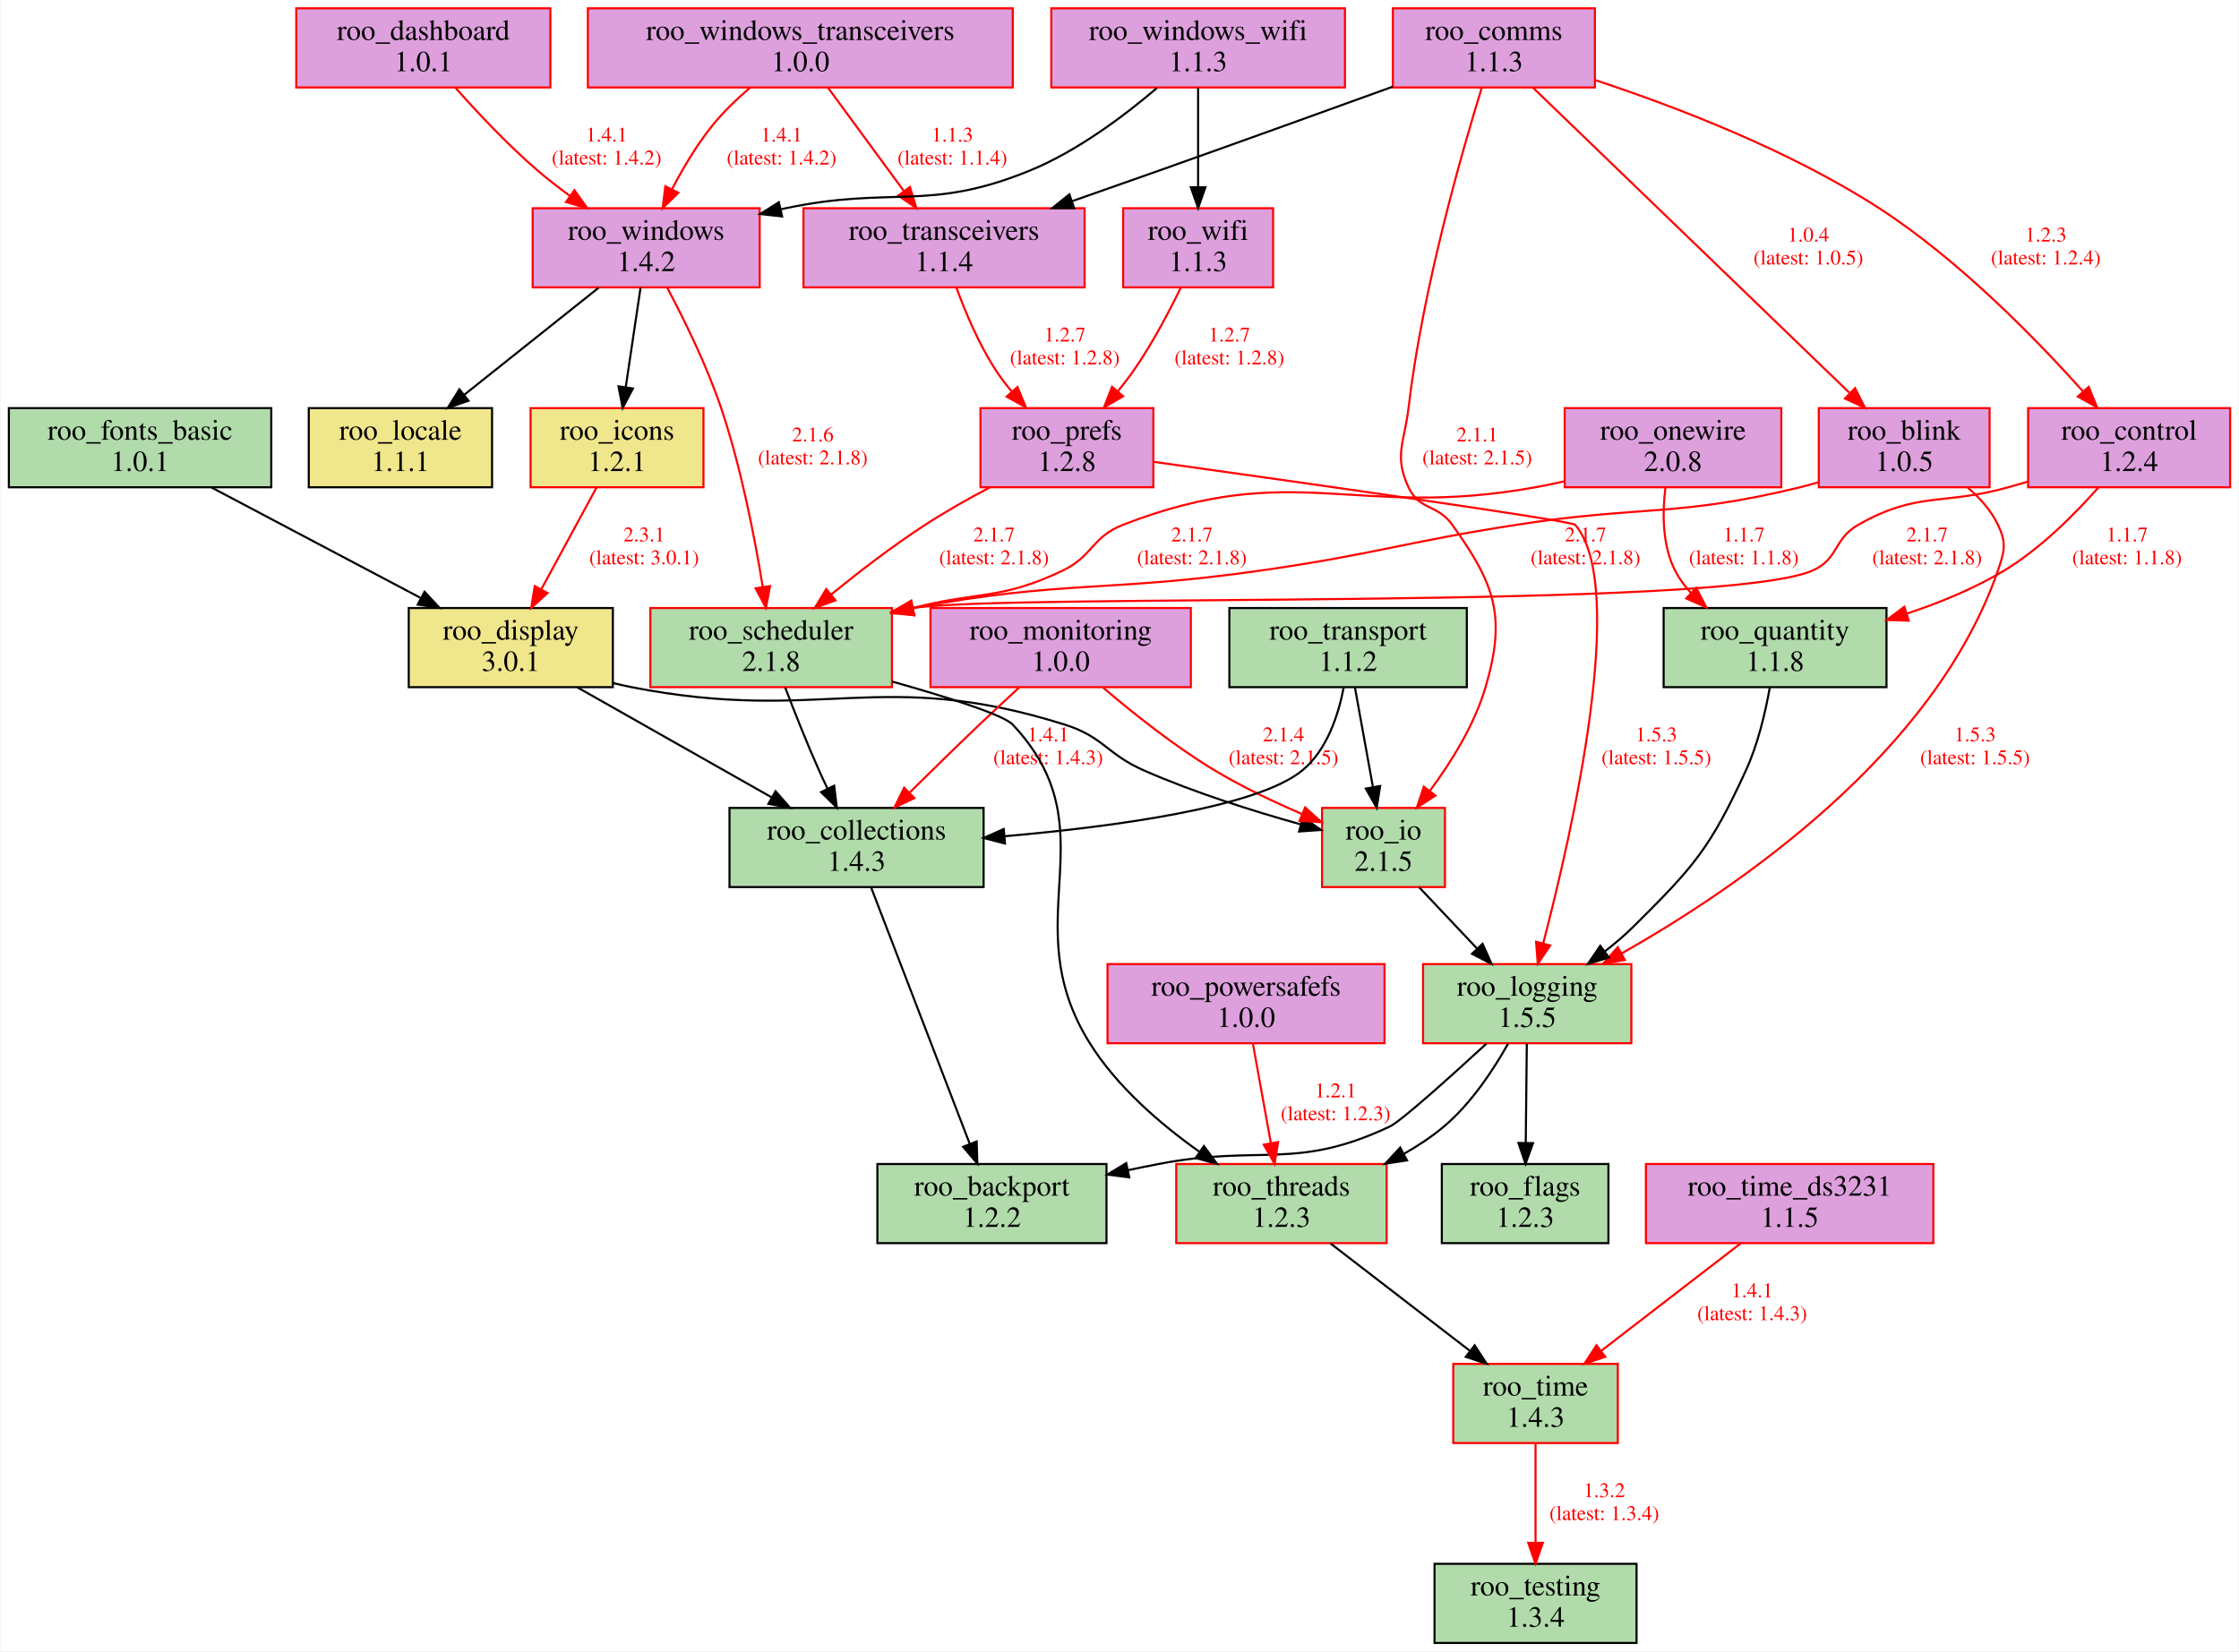
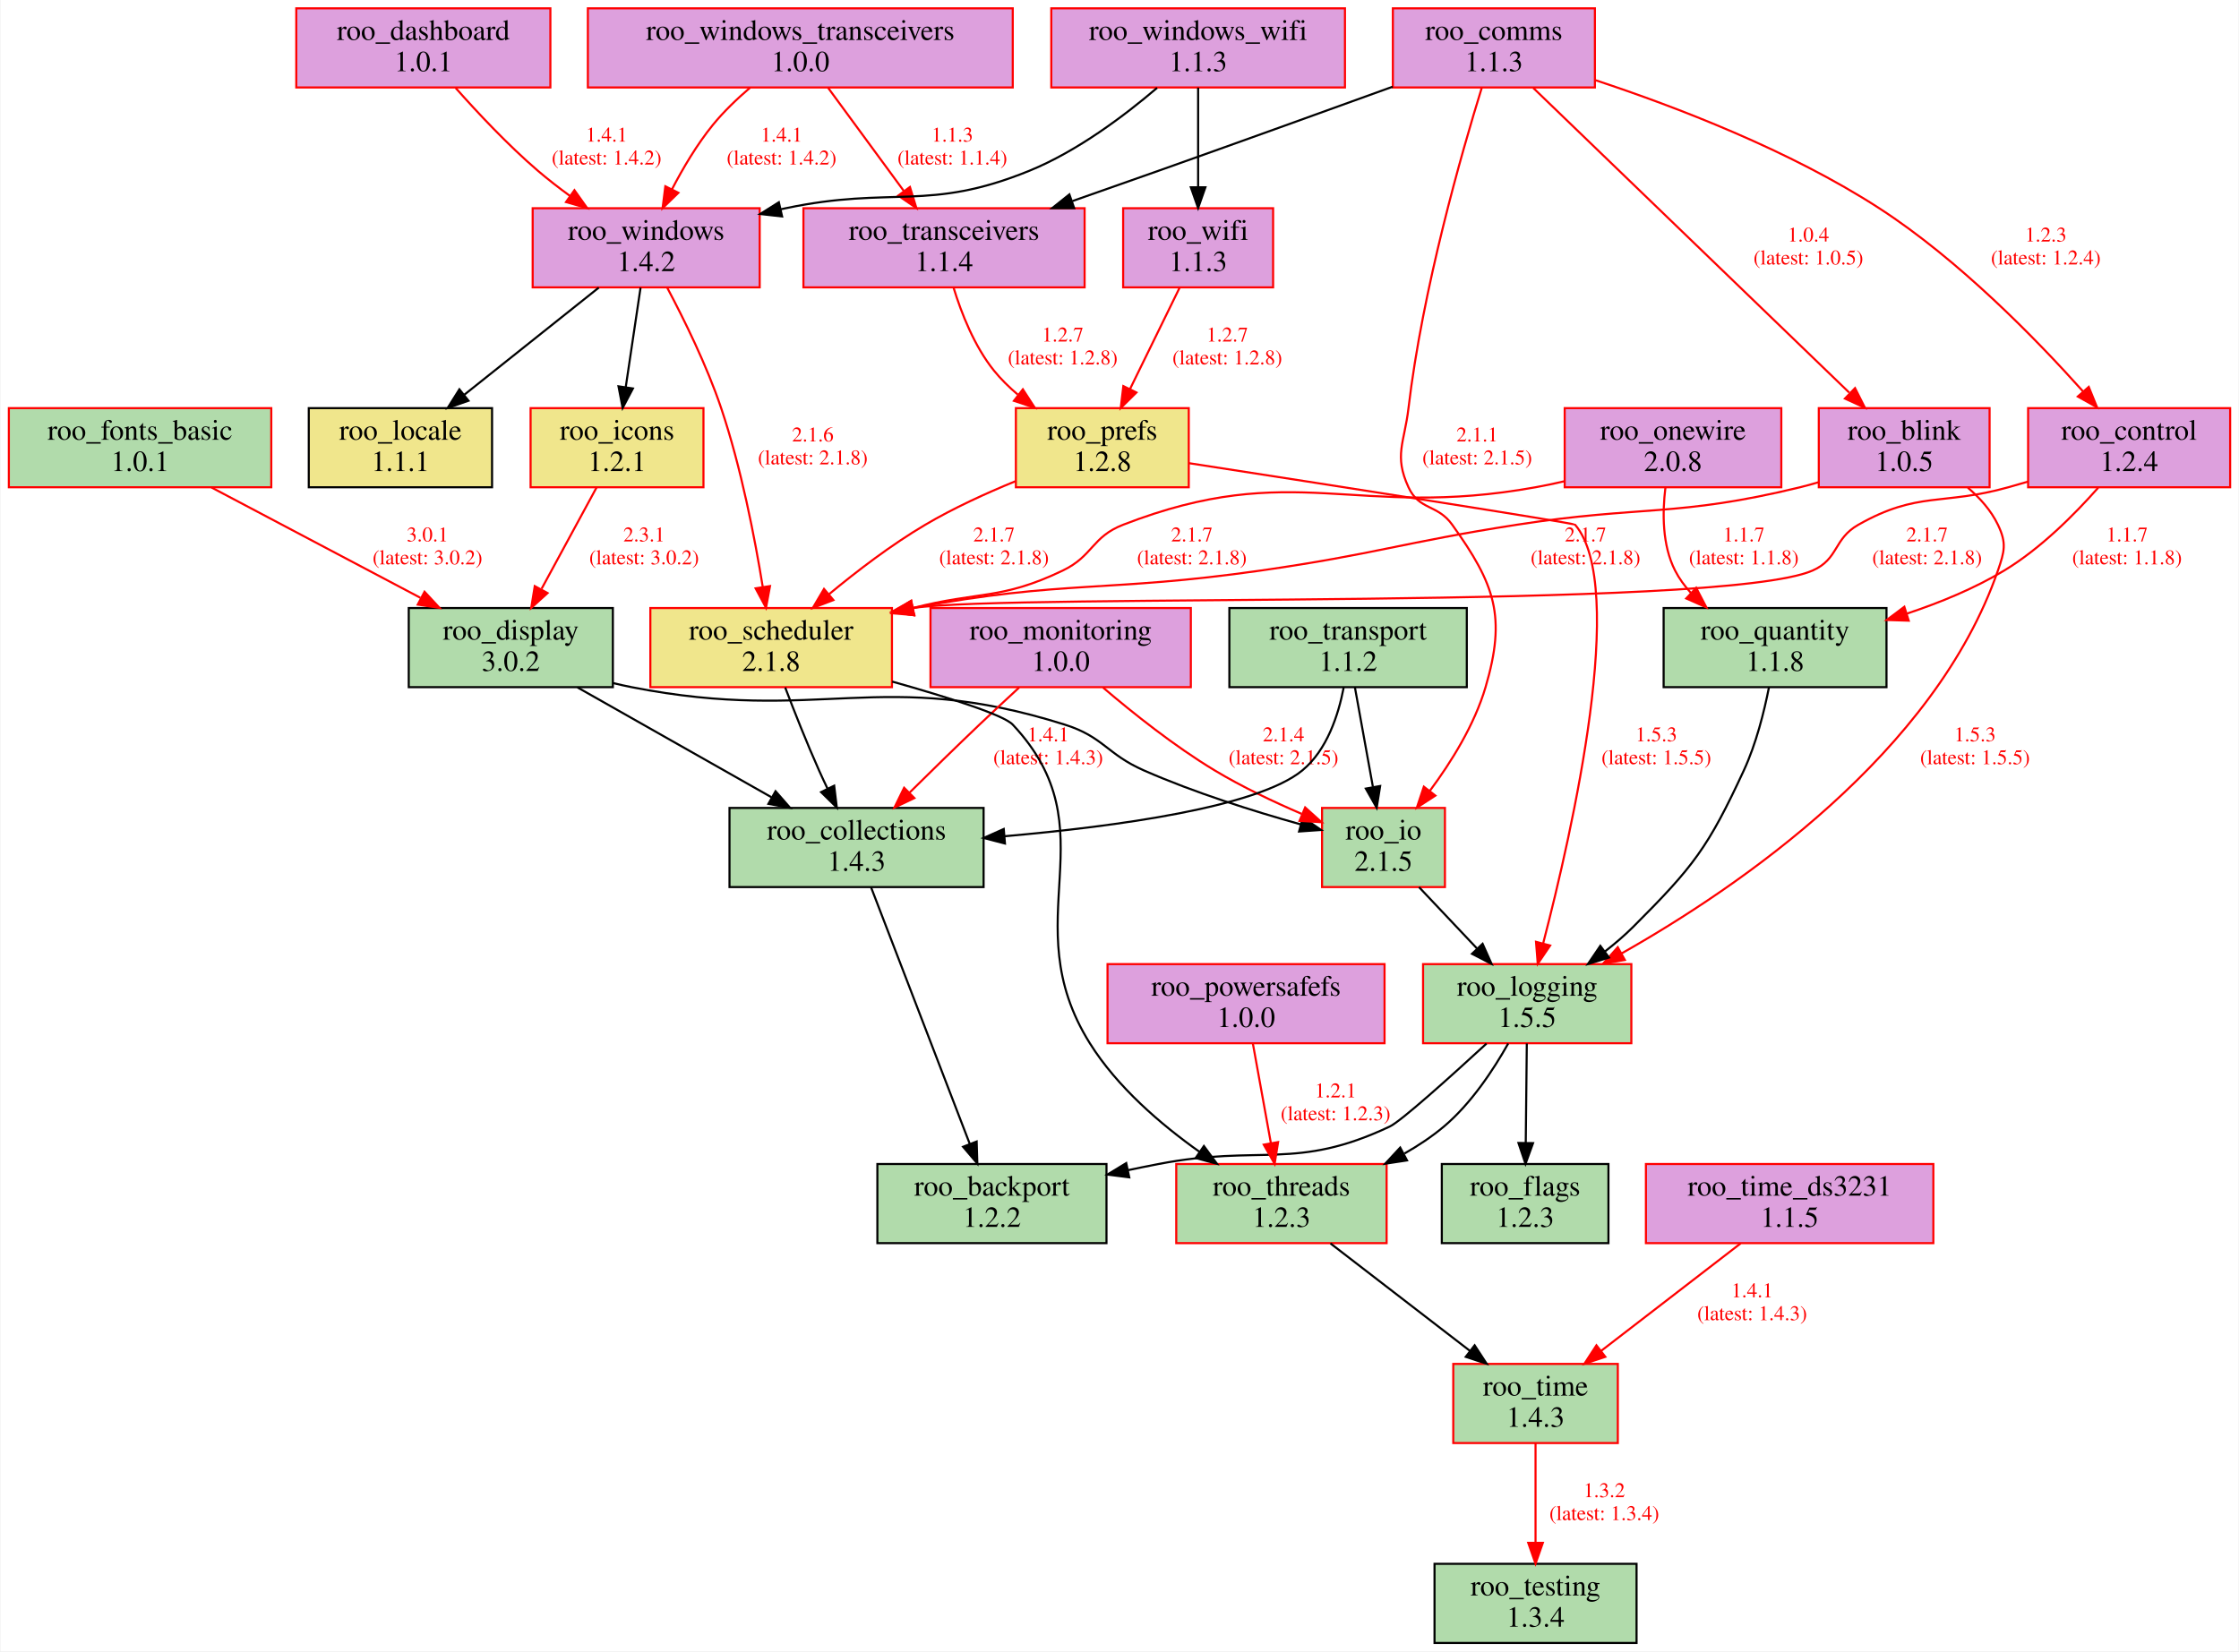
<svg xmlns="http://www.w3.org/2000/svg" width="1075pt" height="793pt" viewBox="0.00 0.00 1074.50 793.00">
  <g id="graph0" class="graph" transform="scale(1 1) rotate(0) translate(4 789)">
    <polygon fill="white" stroke="transparent" points="-4,4 -4,-789 1070.5,-789 1070.5,4 -4,4" />
    <g id="node1" class="node">
      <polygon fill="#b1dbab" stroke="black" points="527,-230 417,-230 417,-192 527,-192 527,-230" />
      <text text-anchor="middle" x="472" y="-214.8" font-family="Times,serif" font-size="14.00">roo_backport</text>
      <text text-anchor="middle" x="472" y="-199.8" font-family="Times,serif" font-size="14.00">1.2.2</text>
    </g>
    <g id="node2" class="node">
      <polygon fill="plum" stroke="red" points="951,-593 869,-593 869,-555 951,-555 951,-593" />
      <text text-anchor="middle" x="910" y="-577.8" font-family="Times,serif" font-size="14.00">roo_blink</text>
      <text text-anchor="middle" x="910" y="-562.8" font-family="Times,serif" font-size="14.00">1.0.5</text>
    </g>
    <g id="node13" class="node">
      <polygon fill="#b1dbab" stroke="red" points="779,-326 679,-326 679,-288 779,-288 779,-326" />
      <text text-anchor="middle" x="729" y="-310.8" font-family="Times,serif" font-size="14.00">roo_logging</text>
      <text text-anchor="middle" x="729" y="-295.8" font-family="Times,serif" font-size="14.00">1.5.5</text>
    </g>
    <g id="edge1" class="edge">
      <path fill="none" stroke="red" d="M940.57,-554.8C946.4,-549.81 951.71,-543.85 955,-537 959.24,-528.19 958.2,-524.24 955,-515 924.71,-427.41 831.01,-363.19 774.22,-331.08" />
      <polygon fill="red" stroke="red" points="775.87,-328 765.43,-326.2 772.48,-334.12 775.87,-328" />
      <text text-anchor="middle" x="944" y="-433" font-family="Times,serif" font-size="10.00" fill="red">1.5.3</text>
      <text text-anchor="middle" x="944" y="-422" font-family="Times,serif" font-size="10.00" fill="red">(latest: 1.5.5)</text>
    </g>
    <g id="node19" class="node">
-       <polygon fill="#b1dbab" stroke="red" points="424,-497 308,-497 308,-459 424,-459 424,-497" />
+       <polygon fill="khaki" stroke="red" points="424,-497 308,-497 308,-459 424,-459 424,-497" />
      <text text-anchor="middle" x="366" y="-481.8" font-family="Times,serif" font-size="14.00">roo_scheduler</text>
      <text text-anchor="middle" x="366" y="-466.8" font-family="Times,serif" font-size="14.00">2.1.8</text>
    </g>
    <g id="edge2" class="edge">
      <path fill="none" stroke="red" d="M868.74,-557.38C865.8,-556.5 862.87,-555.7 860,-555 800.76,-540.59 784.25,-546.37 724,-537 669.13,-528.47 655.97,-522.87 601,-515 527.1,-504.42 507.4,-510.59 434,-497 433.9,-496.98 433.8,-496.96 433.7,-496.94" />
      <polygon fill="red" stroke="red" points="434.6,-493.56 424.11,-495 433.21,-500.42 434.6,-493.56" />
      <text text-anchor="middle" x="757" y="-529" font-family="Times,serif" font-size="10.00" fill="red">2.1.7</text>
      <text text-anchor="middle" x="757" y="-518" font-family="Times,serif" font-size="10.00" fill="red">(latest: 2.1.8)</text>
    </g>
    <g id="node3" class="node">
      <polygon fill="#b1dbab" stroke="black" points="468,-401 346,-401 346,-363 468,-363 468,-401" />
      <text text-anchor="middle" x="407" y="-385.8" font-family="Times,serif" font-size="14.00">roo_collections</text>
      <text text-anchor="middle" x="407" y="-370.8" font-family="Times,serif" font-size="14.00">1.4.3</text>
    </g>
    <g id="edge3" class="edge">
      <path fill="none" stroke="black" d="M413.96,-362.91C425.31,-333.39 447.91,-274.63 461.31,-239.78" />
      <polygon fill="black" stroke="black" points="464.67,-240.8 465,-230.21 458.14,-238.29 464.67,-240.8" />
    </g>
    <g id="node4" class="node">
      <polygon fill="plum" stroke="red" points="761.5,-785 664.5,-785 664.5,-747 761.5,-747 761.5,-785" />
      <text text-anchor="middle" x="713" y="-769.8" font-family="Times,serif" font-size="14.00">roo_comms</text>
      <text text-anchor="middle" x="713" y="-754.8" font-family="Times,serif" font-size="14.00">1.1.3</text>
    </g>
    <g id="edge4" class="edge">
      <path fill="none" stroke="red" d="M731.89,-746.78C767.19,-712.74 843.24,-639.39 883.6,-600.47" />
      <polygon fill="red" stroke="red" points="886.4,-602.62 891.17,-593.16 881.54,-597.59 886.4,-602.62" />
      <text text-anchor="middle" x="864" y="-673" font-family="Times,serif" font-size="10.00" fill="red">1.0.4</text>
      <text text-anchor="middle" x="864" y="-662" font-family="Times,serif" font-size="10.00" fill="red">(latest: 1.0.5)</text>
    </g>
    <g id="node5" class="node">
      <polygon fill="plum" stroke="red" points="1066.5,-593 969.5,-593 969.5,-555 1066.5,-555 1066.5,-593" />
      <text text-anchor="middle" x="1018" y="-577.8" font-family="Times,serif" font-size="14.00">roo_control</text>
      <text text-anchor="middle" x="1018" y="-562.8" font-family="Times,serif" font-size="14.00">1.2.4</text>
    </g>
    <g id="edge5" class="edge">
      <path fill="none" stroke="red" d="M761.76,-750.49C800.52,-737.69 855.16,-716.75 898,-689 936.3,-664.19 973.26,-626.29 995.81,-601.09" />
      <polygon fill="red" stroke="red" points="998.61,-603.2 1002.6,-593.39 993.36,-598.57 998.61,-603.2" />
      <text text-anchor="middle" x="978" y="-673" font-family="Times,serif" font-size="10.00" fill="red">1.2.3</text>
      <text text-anchor="middle" x="978" y="-662" font-family="Times,serif" font-size="10.00" fill="red">(latest: 1.2.4)</text>
    </g>
    <g id="node11" class="node">
      <polygon fill="#b1dbab" stroke="red" points="689.5,-401 630.5,-401 630.5,-363 689.5,-363 689.5,-401" />
      <text text-anchor="middle" x="660" y="-385.8" font-family="Times,serif" font-size="14.00">roo_io</text>
      <text text-anchor="middle" x="660" y="-370.8" font-family="Times,serif" font-size="14.00">2.1.5</text>
    </g>
    <g id="edge6" class="edge">
      <path fill="none" stroke="red" d="M707.21,-746.92C697.59,-715.86 678.72,-650.16 672,-593 670.03,-576.23 664.94,-570.34 672,-555 677.14,-543.83 685.84,-547 693,-537 713.6,-508.23 719,-492.95 709,-459 703.68,-440.92 692.57,-423.08 682.27,-409.23" />
      <polygon fill="red" stroke="red" points="684.91,-406.92 676.02,-401.16 679.37,-411.21 684.91,-406.92" />
      <text text-anchor="middle" x="705" y="-577" font-family="Times,serif" font-size="10.00" fill="red">2.1.1</text>
      <text text-anchor="middle" x="705" y="-566" font-family="Times,serif" font-size="10.00" fill="red">(latest: 2.1.5)</text>
    </g>
    <g id="node24" class="node">
      <polygon fill="plum" stroke="red" points="516.5,-689 381.5,-689 381.5,-651 516.5,-651 516.5,-689" />
      <text text-anchor="middle" x="449" y="-673.8" font-family="Times,serif" font-size="14.00">roo_transceivers</text>
      <text text-anchor="middle" x="449" y="-658.8" font-family="Times,serif" font-size="14.00">1.1.4</text>
    </g>
    <g id="edge7" class="edge">
      <path fill="none" stroke="black" d="M664.43,-747.37C632.5,-735.81 589.8,-720.41 552,-707 538.64,-702.26 524.29,-697.21 510.67,-692.45" />
      <polygon fill="black" stroke="black" points="511.5,-689.03 500.9,-689.03 509.19,-695.64 511.5,-689.03" />
    </g>
    <g id="node18" class="node">
      <polygon fill="#b1dbab" stroke="black" points="901.5,-497 794.5,-497 794.5,-459 901.5,-459 901.5,-497" />
      <text text-anchor="middle" x="848" y="-481.8" font-family="Times,serif" font-size="14.00">roo_quantity</text>
      <text text-anchor="middle" x="848" y="-466.8" font-family="Times,serif" font-size="14.00">1.1.8</text>
    </g>
    <g id="edge8" class="edge">
      <path fill="none" stroke="red" d="M1003.15,-554.79C991.92,-542.07 975.5,-525.54 958,-515 943.75,-506.41 927.21,-499.61 911.35,-494.34" />
      <polygon fill="red" stroke="red" points="912.18,-490.93 901.59,-491.26 910.07,-497.61 912.18,-490.93" />
      <text text-anchor="middle" x="1017" y="-529" font-family="Times,serif" font-size="10.00" fill="red">1.1.7</text>
      <text text-anchor="middle" x="1017" y="-518" font-family="Times,serif" font-size="10.00" fill="red">(latest: 1.1.8)</text>
    </g>
    <g id="edge9" class="edge">
      <path fill="none" stroke="red" d="M969.32,-557.68C966.17,-556.75 963.05,-555.85 960,-555 928.24,-546.11 916.7,-553.25 888,-537 875.97,-530.19 878.66,-520.56 866,-515 822.01,-495.7 481.5,-504.19 434,-497 433.9,-496.98 433.8,-496.97 433.69,-496.95" />
      <polygon fill="red" stroke="red" points="434.52,-493.55 424.06,-495.26 433.31,-500.44 434.52,-493.55" />
      <text text-anchor="middle" x="921" y="-529" font-family="Times,serif" font-size="10.00" fill="red">2.1.7</text>
      <text text-anchor="middle" x="921" y="-518" font-family="Times,serif" font-size="10.00" fill="red">(latest: 2.1.8)</text>
    </g>
    <g id="node6" class="node">
      <polygon fill="plum" stroke="red" points="260,-785 138,-785 138,-747 260,-747 260,-785" />
      <text text-anchor="middle" x="199" y="-769.8" font-family="Times,serif" font-size="14.00">roo_dashboard</text>
      <text text-anchor="middle" x="199" y="-754.8" font-family="Times,serif" font-size="14.00">1.0.1</text>
    </g>
    <g id="node27" class="node">
      <polygon fill="plum" stroke="red" points="360.5,-689 251.5,-689 251.5,-651 360.5,-651 360.5,-689" />
      <text text-anchor="middle" x="306" y="-673.8" font-family="Times,serif" font-size="14.00">roo_windows</text>
      <text text-anchor="middle" x="306" y="-658.8" font-family="Times,serif" font-size="14.00">1.4.2</text>
    </g>
    <g id="edge10" class="edge">
      <path fill="none" stroke="red" d="M214.48,-746.81C225.05,-734.89 239.67,-719.28 254,-707 258.81,-702.87 264.1,-698.78 269.41,-694.9" />
      <polygon fill="red" stroke="red" points="271.55,-697.67 277.69,-689.04 267.5,-691.96 271.55,-697.67" />
      <text text-anchor="middle" x="287" y="-721" font-family="Times,serif" font-size="10.00" fill="red">1.4.1</text>
      <text text-anchor="middle" x="287" y="-710" font-family="Times,serif" font-size="10.00" fill="red">(latest: 1.4.2)</text>
    </g>
    <g id="node7" class="node">
-       <polygon fill="khaki" stroke="black" points="290,-497 192,-497 192,-459 290,-459 290,-497" />
+       <polygon fill="#b1dbab" stroke="black" points="290,-497 192,-497 192,-459 290,-459 290,-497" />
      <text text-anchor="middle" x="241" y="-481.8" font-family="Times,serif" font-size="14.00">roo_display</text>
-       <text text-anchor="middle" x="241" y="-466.8" font-family="Times,serif" font-size="14.00">3.0.1</text>
+       <text text-anchor="middle" x="241" y="-466.8" font-family="Times,serif" font-size="14.00">3.0.2</text>
    </g>
    <g id="edge11" class="edge">
      <path fill="none" stroke="black" d="M273.01,-458.88C299.53,-443.86 337.4,-422.41 366.12,-406.15" />
      <polygon fill="black" stroke="black" points="368.11,-409.04 375.09,-401.07 364.67,-402.95 368.11,-409.04" />
    </g>
    <g id="edge12" class="edge">
      <path fill="none" stroke="black" d="M290.18,-460.95C293.15,-460.23 296.1,-459.57 299,-459 390.06,-441.15 418.51,-468.91 507,-441 525.61,-435.13 527.13,-426.85 545,-419 569.25,-408.34 597.64,-399.42 620.15,-393.13" />
      <polygon fill="black" stroke="black" points="621.31,-396.43 630.04,-390.42 619.47,-389.68 621.31,-396.43" />
    </g>
    <g id="node8" class="node">
      <polygon fill="#b1dbab" stroke="black" points="768,-230 688,-230 688,-192 768,-192 768,-230" />
      <text text-anchor="middle" x="728" y="-214.8" font-family="Times,serif" font-size="14.00">roo_flags</text>
      <text text-anchor="middle" x="728" y="-199.8" font-family="Times,serif" font-size="14.00">1.2.3</text>
    </g>
    <g id="node9" class="node">
-       <polygon fill="#b1dbab" stroke="black" points="126,-593 0,-593 0,-555 126,-555 126,-593" />
+       <polygon fill="#b1dbab" stroke="red" points="126,-593 0,-593 0,-555 126,-555 126,-593" />
      <text text-anchor="middle" x="63" y="-577.8" font-family="Times,serif" font-size="14.00">roo_fonts_basic</text>
      <text text-anchor="middle" x="63" y="-562.8" font-family="Times,serif" font-size="14.00">1.0.1</text>
    </g>
    <g id="edge13" class="edge">
-       <path fill="none" stroke="black" d="M97.32,-554.88C125.88,-539.79 166.72,-518.23 197.56,-501.94" />
-       <polygon fill="black" stroke="black" points="199.58,-504.83 206.79,-497.07 196.31,-498.64 199.58,-504.83" />
+       <path fill="none" stroke="red" d="M97.32,-554.88C125.88,-539.79 166.72,-518.23 197.56,-501.94" />
+       <polygon fill="red" stroke="red" points="199.58,-504.83 206.79,-497.07 196.31,-498.64 199.58,-504.83" />
+       <text text-anchor="middle" x="201" y="-529" font-family="Times,serif" font-size="10.00" fill="red">3.0.1</text>
+       <text text-anchor="middle" x="201" y="-518" font-family="Times,serif" font-size="10.00" fill="red">(latest: 3.0.2)</text>
    </g>
    <g id="node10" class="node">
      <polygon fill="khaki" stroke="red" points="333.5,-593 250.5,-593 250.5,-555 333.5,-555 333.5,-593" />
      <text text-anchor="middle" x="292" y="-577.8" font-family="Times,serif" font-size="14.00">roo_icons</text>
      <text text-anchor="middle" x="292" y="-562.8" font-family="Times,serif" font-size="14.00">1.2.1</text>
    </g>
    <g id="edge14" class="edge">
      <path fill="none" stroke="red" d="M282.17,-554.88C274.69,-541.09 264.27,-521.9 255.79,-506.26" />
      <polygon fill="red" stroke="red" points="258.65,-504.19 250.8,-497.07 252.5,-507.53 258.65,-504.19" />
      <text text-anchor="middle" x="305" y="-529" font-family="Times,serif" font-size="10.00" fill="red">2.3.1</text>
-       <text text-anchor="middle" x="305" y="-518" font-family="Times,serif" font-size="10.00" fill="red">(latest: 3.0.1)</text>
+       <text text-anchor="middle" x="305" y="-518" font-family="Times,serif" font-size="10.00" fill="red">(latest: 3.0.2)</text>
    </g>
    <g id="edge15" class="edge">
      <path fill="none" stroke="black" d="M677.06,-362.96C685.43,-354.09 695.67,-343.26 704.84,-333.56" />
      <polygon fill="black" stroke="black" points="707.58,-335.76 711.9,-326.09 702.49,-330.95 707.58,-335.76" />
    </g>
    <g id="node12" class="node">
      <polygon fill="khaki" stroke="black" points="232,-593 144,-593 144,-555 232,-555 232,-593" />
      <text text-anchor="middle" x="188" y="-577.8" font-family="Times,serif" font-size="14.00">roo_locale</text>
      <text text-anchor="middle" x="188" y="-562.8" font-family="Times,serif" font-size="14.00">1.1.1</text>
    </g>
    <g id="edge16" class="edge">
      <path fill="none" stroke="black" d="M709.45,-287.83C692.01,-271.79 668.41,-250.55 663,-248 617.8,-226.67 601.07,-239.49 552,-230 547.27,-229.09 542.39,-228.1 537.49,-227.07" />
      <polygon fill="black" stroke="black" points="537.94,-223.59 527.43,-224.93 536.48,-230.44 537.94,-223.59" />
    </g>
    <g id="edge17" class="edge">
      <path fill="none" stroke="black" d="M728.81,-287.88C728.66,-274.35 728.46,-255.62 728.3,-240.15" />
      <polygon fill="black" stroke="black" points="731.8,-240.03 728.19,-230.07 724.8,-240.11 731.8,-240.03" />
    </g>
    <g id="node21" class="node">
      <polygon fill="#b1dbab" stroke="red" points="661.5,-230 560.5,-230 560.5,-192 661.5,-192 661.5,-230" />
      <text text-anchor="middle" x="611" y="-214.8" font-family="Times,serif" font-size="14.00">roo_threads</text>
      <text text-anchor="middle" x="611" y="-199.8" font-family="Times,serif" font-size="14.00">1.2.3</text>
    </g>
    <g id="edge18" class="edge">
      <path fill="none" stroke="black" d="M719.87,-287.86C712.84,-275.34 702.1,-259.03 689,-248 683.27,-243.18 676.79,-238.87 670.08,-235.04" />
      <polygon fill="black" stroke="black" points="671.3,-231.73 660.82,-230.14 668.02,-237.91 671.3,-231.73" />
    </g>
    <g id="node14" class="node">
      <polygon fill="plum" stroke="red" points="567.5,-497 442.5,-497 442.5,-459 567.5,-459 567.5,-497" />
      <text text-anchor="middle" x="505" y="-481.8" font-family="Times,serif" font-size="14.00">roo_monitoring</text>
      <text text-anchor="middle" x="505" y="-466.8" font-family="Times,serif" font-size="14.00">1.0.0</text>
    </g>
    <g id="edge19" class="edge">
      <path fill="none" stroke="red" d="M485.05,-458.81C478.9,-453.14 472.14,-446.85 466,-441 454.87,-430.4 442.73,-418.52 432.38,-408.29" />
      <polygon fill="red" stroke="red" points="434.76,-405.73 425.19,-401.18 429.84,-410.7 434.76,-405.73" />
      <text text-anchor="middle" x="499" y="-433" font-family="Times,serif" font-size="10.00" fill="red">1.4.1</text>
      <text text-anchor="middle" x="499" y="-422" font-family="Times,serif" font-size="10.00" fill="red">(latest: 1.4.3)</text>
    </g>
    <g id="edge20" class="edge">
      <path fill="none" stroke="red" d="M525.37,-458.79C539.7,-446.56 559.7,-430.61 579,-419 592.05,-411.15 607.12,-403.99 620.69,-398.16" />
      <polygon fill="red" stroke="red" points="622.39,-401.24 630.26,-394.15 619.69,-394.78 622.39,-401.24" />
      <text text-anchor="middle" x="612" y="-433" font-family="Times,serif" font-size="10.00" fill="red">2.1.4</text>
      <text text-anchor="middle" x="612" y="-422" font-family="Times,serif" font-size="10.00" fill="red">(latest: 2.1.5)</text>
    </g>
    <g id="node15" class="node">
      <polygon fill="plum" stroke="red" points="851,-593 747,-593 747,-555 851,-555 851,-593" />
      <text text-anchor="middle" x="799" y="-577.8" font-family="Times,serif" font-size="14.00">roo_onewire</text>
      <text text-anchor="middle" x="799" y="-562.8" font-family="Times,serif" font-size="14.00">2.0.8</text>
    </g>
    <g id="edge22" class="edge">
      <path fill="none" stroke="red" d="M795.35,-554.76C793.88,-542.8 793.77,-527.2 800,-515 801.97,-511.14 804.57,-507.58 807.54,-504.33" />
      <polygon fill="red" stroke="red" points="810.13,-506.7 815.03,-497.31 805.34,-501.6 810.13,-506.7" />
      <text text-anchor="middle" x="833" y="-529" font-family="Times,serif" font-size="10.00" fill="red">1.1.7</text>
      <text text-anchor="middle" x="833" y="-518" font-family="Times,serif" font-size="10.00" fill="red">(latest: 1.1.8)</text>
    </g>
    <g id="edge21" class="edge">
      <path fill="none" stroke="red" d="M746.95,-557.9C742.26,-556.81 737.56,-555.82 733,-555 646.04,-539.31 617.39,-568.94 535,-537 519.92,-531.15 520.59,-521.99 506,-515 476.26,-500.74 465.94,-505.22 434,-497 433.9,-496.97 433.8,-496.95 433.7,-496.92" />
      <polygon fill="red" stroke="red" points="434.78,-493.59 424.22,-494.47 433.03,-500.36 434.78,-493.59" />
      <text text-anchor="middle" x="568" y="-529" font-family="Times,serif" font-size="10.00" fill="red">2.1.7</text>
      <text text-anchor="middle" x="568" y="-518" font-family="Times,serif" font-size="10.00" fill="red">(latest: 2.1.8)</text>
    </g>
    <g id="node16" class="node">
      <polygon fill="plum" stroke="red" points="660.5,-326 527.5,-326 527.5,-288 660.5,-288 660.5,-326" />
      <text text-anchor="middle" x="594" y="-310.8" font-family="Times,serif" font-size="14.00">roo_powersafefs</text>
      <text text-anchor="middle" x="594" y="-295.8" font-family="Times,serif" font-size="14.00">1.0.0</text>
    </g>
    <g id="edge23" class="edge">
      <path fill="none" stroke="red" d="M597.28,-287.88C599.72,-274.35 603.11,-255.62 605.91,-240.15" />
      <polygon fill="red" stroke="red" points="609.4,-240.53 607.73,-230.07 602.51,-239.29 609.4,-240.53" />
      <text text-anchor="middle" x="637" y="-262" font-family="Times,serif" font-size="10.00" fill="red">1.2.1</text>
      <text text-anchor="middle" x="637" y="-251" font-family="Times,serif" font-size="10.00" fill="red">(latest: 1.2.3)</text>
    </g>
    <g id="node17" class="node">
-       <polygon fill="plum" stroke="red" points="549.5,-593 466.5,-593 466.5,-555 549.5,-555 549.5,-593" />
-       <text text-anchor="middle" x="508" y="-577.8" font-family="Times,serif" font-size="14.00">roo_prefs</text>
-       <text text-anchor="middle" x="508" y="-562.8" font-family="Times,serif" font-size="14.00">1.2.8</text>
+       <polygon fill="khaki" stroke="red" points="566.5,-593 483.5,-593 483.5,-555 566.5,-555 566.5,-593" />
+       <text text-anchor="middle" x="525" y="-577.8" font-family="Times,serif" font-size="14.00">roo_prefs</text>
+       <text text-anchor="middle" x="525" y="-562.8" font-family="Times,serif" font-size="14.00">1.2.8</text>
    </g>
    <g id="edge24" class="edge">
-       <path fill="none" stroke="red" d="M549.6,-567.21C618.84,-557.53 750.35,-538.91 752,-537 777.45,-507.52 750.8,-390.15 736.65,-335.84" />
-       <polygon fill="red" stroke="red" points="740.03,-334.93 734.08,-326.16 733.26,-336.73 740.03,-334.93" />
+       <path fill="none" stroke="red" d="M566.73,-566.55C632.08,-556.44 751.25,-537.88 752,-537 777.24,-507.44 750.84,-390.58 736.71,-336.16" />
+       <polygon fill="red" stroke="red" points="740,-334.92 734.06,-326.15 733.23,-336.71 740,-334.92" />
      <text text-anchor="middle" x="791" y="-433" font-family="Times,serif" font-size="10.00" fill="red">1.5.3</text>
      <text text-anchor="middle" x="791" y="-422" font-family="Times,serif" font-size="10.00" fill="red">(latest: 1.5.5)</text>
    </g>
    <g id="edge25" class="edge">
-       <path fill="none" stroke="red" d="M470.97,-554.92C460.72,-549.51 449.75,-543.33 440,-537 424.47,-526.92 408.17,-514.38 394.83,-503.54" />
-       <polygon fill="red" stroke="red" points="396.89,-500.7 386.95,-497.05 392.44,-506.11 396.89,-500.7" />
+       <path fill="none" stroke="red" d="M483.29,-557.9C469.16,-552.12 453.53,-544.98 440,-537 423.81,-527.46 407.22,-514.77 393.86,-503.7" />
+       <polygon fill="red" stroke="red" points="395.89,-500.83 385.99,-497.05 391.38,-506.18 395.89,-500.83" />
      <text text-anchor="middle" x="473" y="-529" font-family="Times,serif" font-size="10.00" fill="red">2.1.7</text>
      <text text-anchor="middle" x="473" y="-518" font-family="Times,serif" font-size="10.00" fill="red">(latest: 2.1.8)</text>
    </g>
    <g id="edge26" class="edge">
-       <path fill="none" stroke="black" d="M845.48,-458.89C843.41,-447.14 839.84,-431.71 834,-419 816.86,-381.67 809.18,-372.91 780,-344 775.81,-339.85 771.09,-335.83 766.26,-332.08" />
-       <polygon fill="black" stroke="black" points="768.23,-329.18 758.11,-326.05 764.07,-334.81 768.23,-329.18" />
+       <path fill="none" stroke="black" d="M845.07,-458.91C842.75,-447.17 838.91,-431.74 833,-419 815.83,-381.97 808.87,-372.85 780,-344 775.83,-339.83 771.12,-335.8 766.3,-332.05" />
+       <polygon fill="black" stroke="black" points="768.26,-329.15 758.14,-326.01 764.1,-334.78 768.26,-329.15" />
    </g>
    <g id="edge27" class="edge">
      <path fill="none" stroke="black" d="M372.75,-458.81C377.14,-447.29 383.12,-432.15 389,-419 390.27,-416.16 391.65,-413.21 393.05,-410.29" />
      <polygon fill="black" stroke="black" points="396.26,-411.69 397.53,-401.17 389.98,-408.6 396.26,-411.69" />
    </g>
    <g id="edge28" class="edge">
      <path fill="none" stroke="black" d="M424.13,-461.68C450.83,-454.15 477.58,-445.71 482,-441 529.87,-389.98 481.91,-347.32 519,-288 532.14,-266.98 553.1,-249 571.7,-235.82" />
      <polygon fill="black" stroke="black" points="573.77,-238.64 580.04,-230.11 569.81,-232.87 573.77,-238.64" />
    </g>
    <g id="node20" class="node">
      <polygon fill="#b1dbab" stroke="black" points="781.5,-38 684.5,-38 684.5,0 781.5,0 781.5,-38" />
      <text text-anchor="middle" x="733" y="-22.8" font-family="Times,serif" font-size="14.00">roo_testing</text>
      <text text-anchor="middle" x="733" y="-7.8" font-family="Times,serif" font-size="14.00">1.3.4</text>
    </g>
    <g id="node22" class="node">
      <polygon fill="#b1dbab" stroke="red" points="772.5,-134 693.5,-134 693.5,-96 772.5,-96 772.5,-134" />
      <text text-anchor="middle" x="733" y="-118.8" font-family="Times,serif" font-size="14.00">roo_time</text>
      <text text-anchor="middle" x="733" y="-103.8" font-family="Times,serif" font-size="14.00">1.4.3</text>
    </g>
    <g id="edge29" class="edge">
      <path fill="none" stroke="black" d="M634.52,-191.88C653.59,-177.18 680.65,-156.34 701.57,-140.21" />
      <polygon fill="black" stroke="black" points="703.76,-142.94 709.55,-134.07 699.49,-137.4 703.76,-142.94" />
    </g>
    <g id="edge30" class="edge">
      <path fill="none" stroke="red" d="M733,-95.88C733,-82.35 733,-63.62 733,-48.15" />
      <polygon fill="red" stroke="red" points="736.5,-48.07 733,-38.07 729.5,-48.07 736.5,-48.07" />
      <text text-anchor="middle" x="766" y="-70" font-family="Times,serif" font-size="10.00" fill="red">1.3.2</text>
      <text text-anchor="middle" x="766" y="-59" font-family="Times,serif" font-size="10.00" fill="red">(latest: 1.3.4)</text>
    </g>
    <g id="node23" class="node">
      <polygon fill="plum" stroke="red" points="924,-230 786,-230 786,-192 924,-192 924,-230" />
      <text text-anchor="middle" x="855" y="-214.8" font-family="Times,serif" font-size="14.00">roo_time_ds3231</text>
      <text text-anchor="middle" x="855" y="-199.8" font-family="Times,serif" font-size="14.00">1.1.5</text>
    </g>
    <g id="edge31" class="edge">
      <path fill="none" stroke="red" d="M831.48,-191.88C812.41,-177.18 785.35,-156.34 764.43,-140.21" />
      <polygon fill="red" stroke="red" points="766.51,-137.4 756.45,-134.07 762.24,-142.94 766.51,-137.4" />
      <text text-anchor="middle" x="837" y="-166" font-family="Times,serif" font-size="10.00" fill="red">1.4.1</text>
      <text text-anchor="middle" x="837" y="-155" font-family="Times,serif" font-size="10.00" fill="red">(latest: 1.4.3)</text>
    </g>
    <g id="edge32" class="edge">
-       <path fill="none" stroke="red" d="M454.93,-650.93C459.26,-639.05 465.8,-623.46 474,-611 476.22,-607.62 478.78,-604.27 481.46,-601.05" />
-       <polygon fill="red" stroke="red" points="484.27,-603.16 488.31,-593.37 479.04,-598.51 484.27,-603.16" />
-       <text text-anchor="middle" x="507" y="-625" font-family="Times,serif" font-size="10.00" fill="red">1.2.7</text>
-       <text text-anchor="middle" x="507" y="-614" font-family="Times,serif" font-size="10.00" fill="red">(latest: 1.2.8)</text>
+       <path fill="none" stroke="red" d="M453.58,-650.85C457.32,-638.64 463.56,-622.7 473,-611 476.32,-606.89 480.23,-603.05 484.39,-599.52" />
+       <polygon fill="red" stroke="red" points="486.85,-602.04 492.61,-593.15 482.56,-596.51 486.85,-602.04" />
+       <text text-anchor="middle" x="506" y="-625" font-family="Times,serif" font-size="10.00" fill="red">1.2.7</text>
+       <text text-anchor="middle" x="506" y="-614" font-family="Times,serif" font-size="10.00" fill="red">(latest: 1.2.8)</text>
    </g>
    <g id="node25" class="node">
      <polygon fill="#b1dbab" stroke="black" points="700,-497 586,-497 586,-459 700,-459 700,-497" />
      <text text-anchor="middle" x="643" y="-481.8" font-family="Times,serif" font-size="14.00">roo_transport</text>
      <text text-anchor="middle" x="643" y="-466.8" font-family="Times,serif" font-size="14.00">1.1.2</text>
    </g>
    <g id="edge33" class="edge">
      <path fill="none" stroke="black" d="M640.88,-458.79C638.37,-445.73 632.9,-428.77 621,-419 599.53,-401.37 531.76,-392.1 478.17,-387.42" />
      <polygon fill="black" stroke="black" points="478.26,-383.91 468,-386.57 477.68,-390.89 478.26,-383.91" />
    </g>
    <g id="edge34" class="edge">
      <path fill="none" stroke="black" d="M646.28,-458.88C648.72,-445.35 652.11,-426.62 654.91,-411.15" />
      <polygon fill="black" stroke="black" points="658.4,-411.53 656.73,-401.07 651.51,-410.29 658.4,-411.53" />
    </g>
    <g id="node26" class="node">
      <polygon fill="plum" stroke="red" points="607,-689 535,-689 535,-651 607,-651 607,-689" />
      <text text-anchor="middle" x="571" y="-673.8" font-family="Times,serif" font-size="14.00">roo_wifi</text>
      <text text-anchor="middle" x="571" y="-658.8" font-family="Times,serif" font-size="14.00">1.1.3</text>
    </g>
    <g id="edge35" class="edge">
-       <path fill="none" stroke="red" d="M562.68,-650.85C556.95,-639.08 548.81,-623.64 540,-611 537.7,-607.7 535.13,-604.37 532.48,-601.13" />
-       <polygon fill="red" stroke="red" points="534.99,-598.68 525.82,-593.36 529.67,-603.23 534.99,-598.68" />
-       <text text-anchor="middle" x="586" y="-625" font-family="Times,serif" font-size="10.00" fill="red">1.2.7</text>
-       <text text-anchor="middle" x="586" y="-614" font-family="Times,serif" font-size="10.00" fill="red">(latest: 1.2.8)</text>
+       <path fill="none" stroke="red" d="M562.13,-650.88C555.39,-637.09 545.99,-617.9 538.34,-602.26" />
+       <polygon fill="red" stroke="red" points="541.38,-600.51 533.84,-593.07 535.09,-603.59 541.38,-600.51" />
+       <text text-anchor="middle" x="585" y="-625" font-family="Times,serif" font-size="10.00" fill="red">1.2.7</text>
+       <text text-anchor="middle" x="585" y="-614" font-family="Times,serif" font-size="10.00" fill="red">(latest: 1.2.8)</text>
    </g>
    <g id="edge37" class="edge">
      <path fill="none" stroke="black" d="M303.3,-650.88C301.29,-637.35 298.5,-618.62 296.19,-603.15" />
      <polygon fill="black" stroke="black" points="299.63,-602.44 294.69,-593.07 292.7,-603.48 299.63,-602.44" />
    </g>
    <g id="edge36" class="edge">
      <path fill="none" stroke="black" d="M283.25,-650.88C264.88,-636.25 238.87,-615.52 218.67,-599.43" />
      <polygon fill="black" stroke="black" points="220.68,-596.56 210.68,-593.07 216.32,-602.04 220.68,-596.56" />
    </g>
    <g id="edge38" class="edge">
      <path fill="none" stroke="red" d="M316.13,-650.77C324.15,-635.68 335.1,-613.48 342,-593 351.63,-564.41 358.19,-530.44 361.98,-507.06" />
      <polygon fill="red" stroke="red" points="365.45,-507.54 363.53,-497.12 358.53,-506.46 365.45,-507.54" />
      <text text-anchor="middle" x="386" y="-577" font-family="Times,serif" font-size="10.00" fill="red">2.1.6</text>
      <text text-anchor="middle" x="386" y="-566" font-family="Times,serif" font-size="10.00" fill="red">(latest: 2.1.8)</text>
    </g>
    <g id="node28" class="node">
      <polygon fill="plum" stroke="red" points="482,-785 278,-785 278,-747 482,-747 482,-785" />
      <text text-anchor="middle" x="380" y="-769.8" font-family="Times,serif" font-size="14.00">roo_windows_transceivers</text>
      <text text-anchor="middle" x="380" y="-754.8" font-family="Times,serif" font-size="14.00">1.0.0</text>
    </g>
    <g id="edge39" class="edge">
      <path fill="none" stroke="red" d="M393.3,-746.88C403.61,-732.83 418.05,-713.17 429.63,-697.38" />
      <polygon fill="red" stroke="red" points="432.64,-699.2 435.74,-689.07 427,-695.06 432.64,-699.2" />
      <text text-anchor="middle" x="453" y="-721" font-family="Times,serif" font-size="10.00" fill="red">1.1.3</text>
      <text text-anchor="middle" x="453" y="-710" font-family="Times,serif" font-size="10.00" fill="red">(latest: 1.1.4)</text>
    </g>
    <g id="edge40" class="edge">
      <path fill="none" stroke="red" d="M355.93,-746.93C349.66,-741.57 343.21,-735.41 338,-729 330.39,-719.64 323.64,-708.22 318.33,-697.99" />
      <polygon fill="red" stroke="red" points="321.46,-696.42 313.87,-689.03 315.19,-699.54 321.46,-696.42" />
      <text text-anchor="middle" x="371" y="-721" font-family="Times,serif" font-size="10.00" fill="red">1.4.1</text>
      <text text-anchor="middle" x="371" y="-710" font-family="Times,serif" font-size="10.00" fill="red">(latest: 1.4.2)</text>
    </g>
    <g id="node29" class="node">
      <polygon fill="plum" stroke="red" points="641.5,-785 500.5,-785 500.5,-747 641.5,-747 641.5,-785" />
      <text text-anchor="middle" x="571" y="-769.8" font-family="Times,serif" font-size="14.00">roo_windows_wifi</text>
      <text text-anchor="middle" x="571" y="-754.8" font-family="Times,serif" font-size="14.00">1.1.3</text>
    </g>
    <g id="edge41" class="edge">
      <path fill="none" stroke="black" d="M571,-746.88C571,-733.35 571,-714.62 571,-699.15" />
      <polygon fill="black" stroke="black" points="574.5,-699.07 571,-689.07 567.5,-699.07 574.5,-699.07" />
    </g>
    <g id="edge42" class="edge">
      <path fill="none" stroke="black" d="M551.3,-746.81C535.81,-733.58 513.06,-716.4 490,-707 441.28,-687.14 424.48,-699.84 373,-689 372.25,-688.84 371.49,-688.68 370.73,-688.52" />
      <polygon fill="black" stroke="black" points="371.26,-685.04 360.73,-686.23 369.7,-691.87 371.26,-685.04" />
    </g>
  </g>
</svg>
